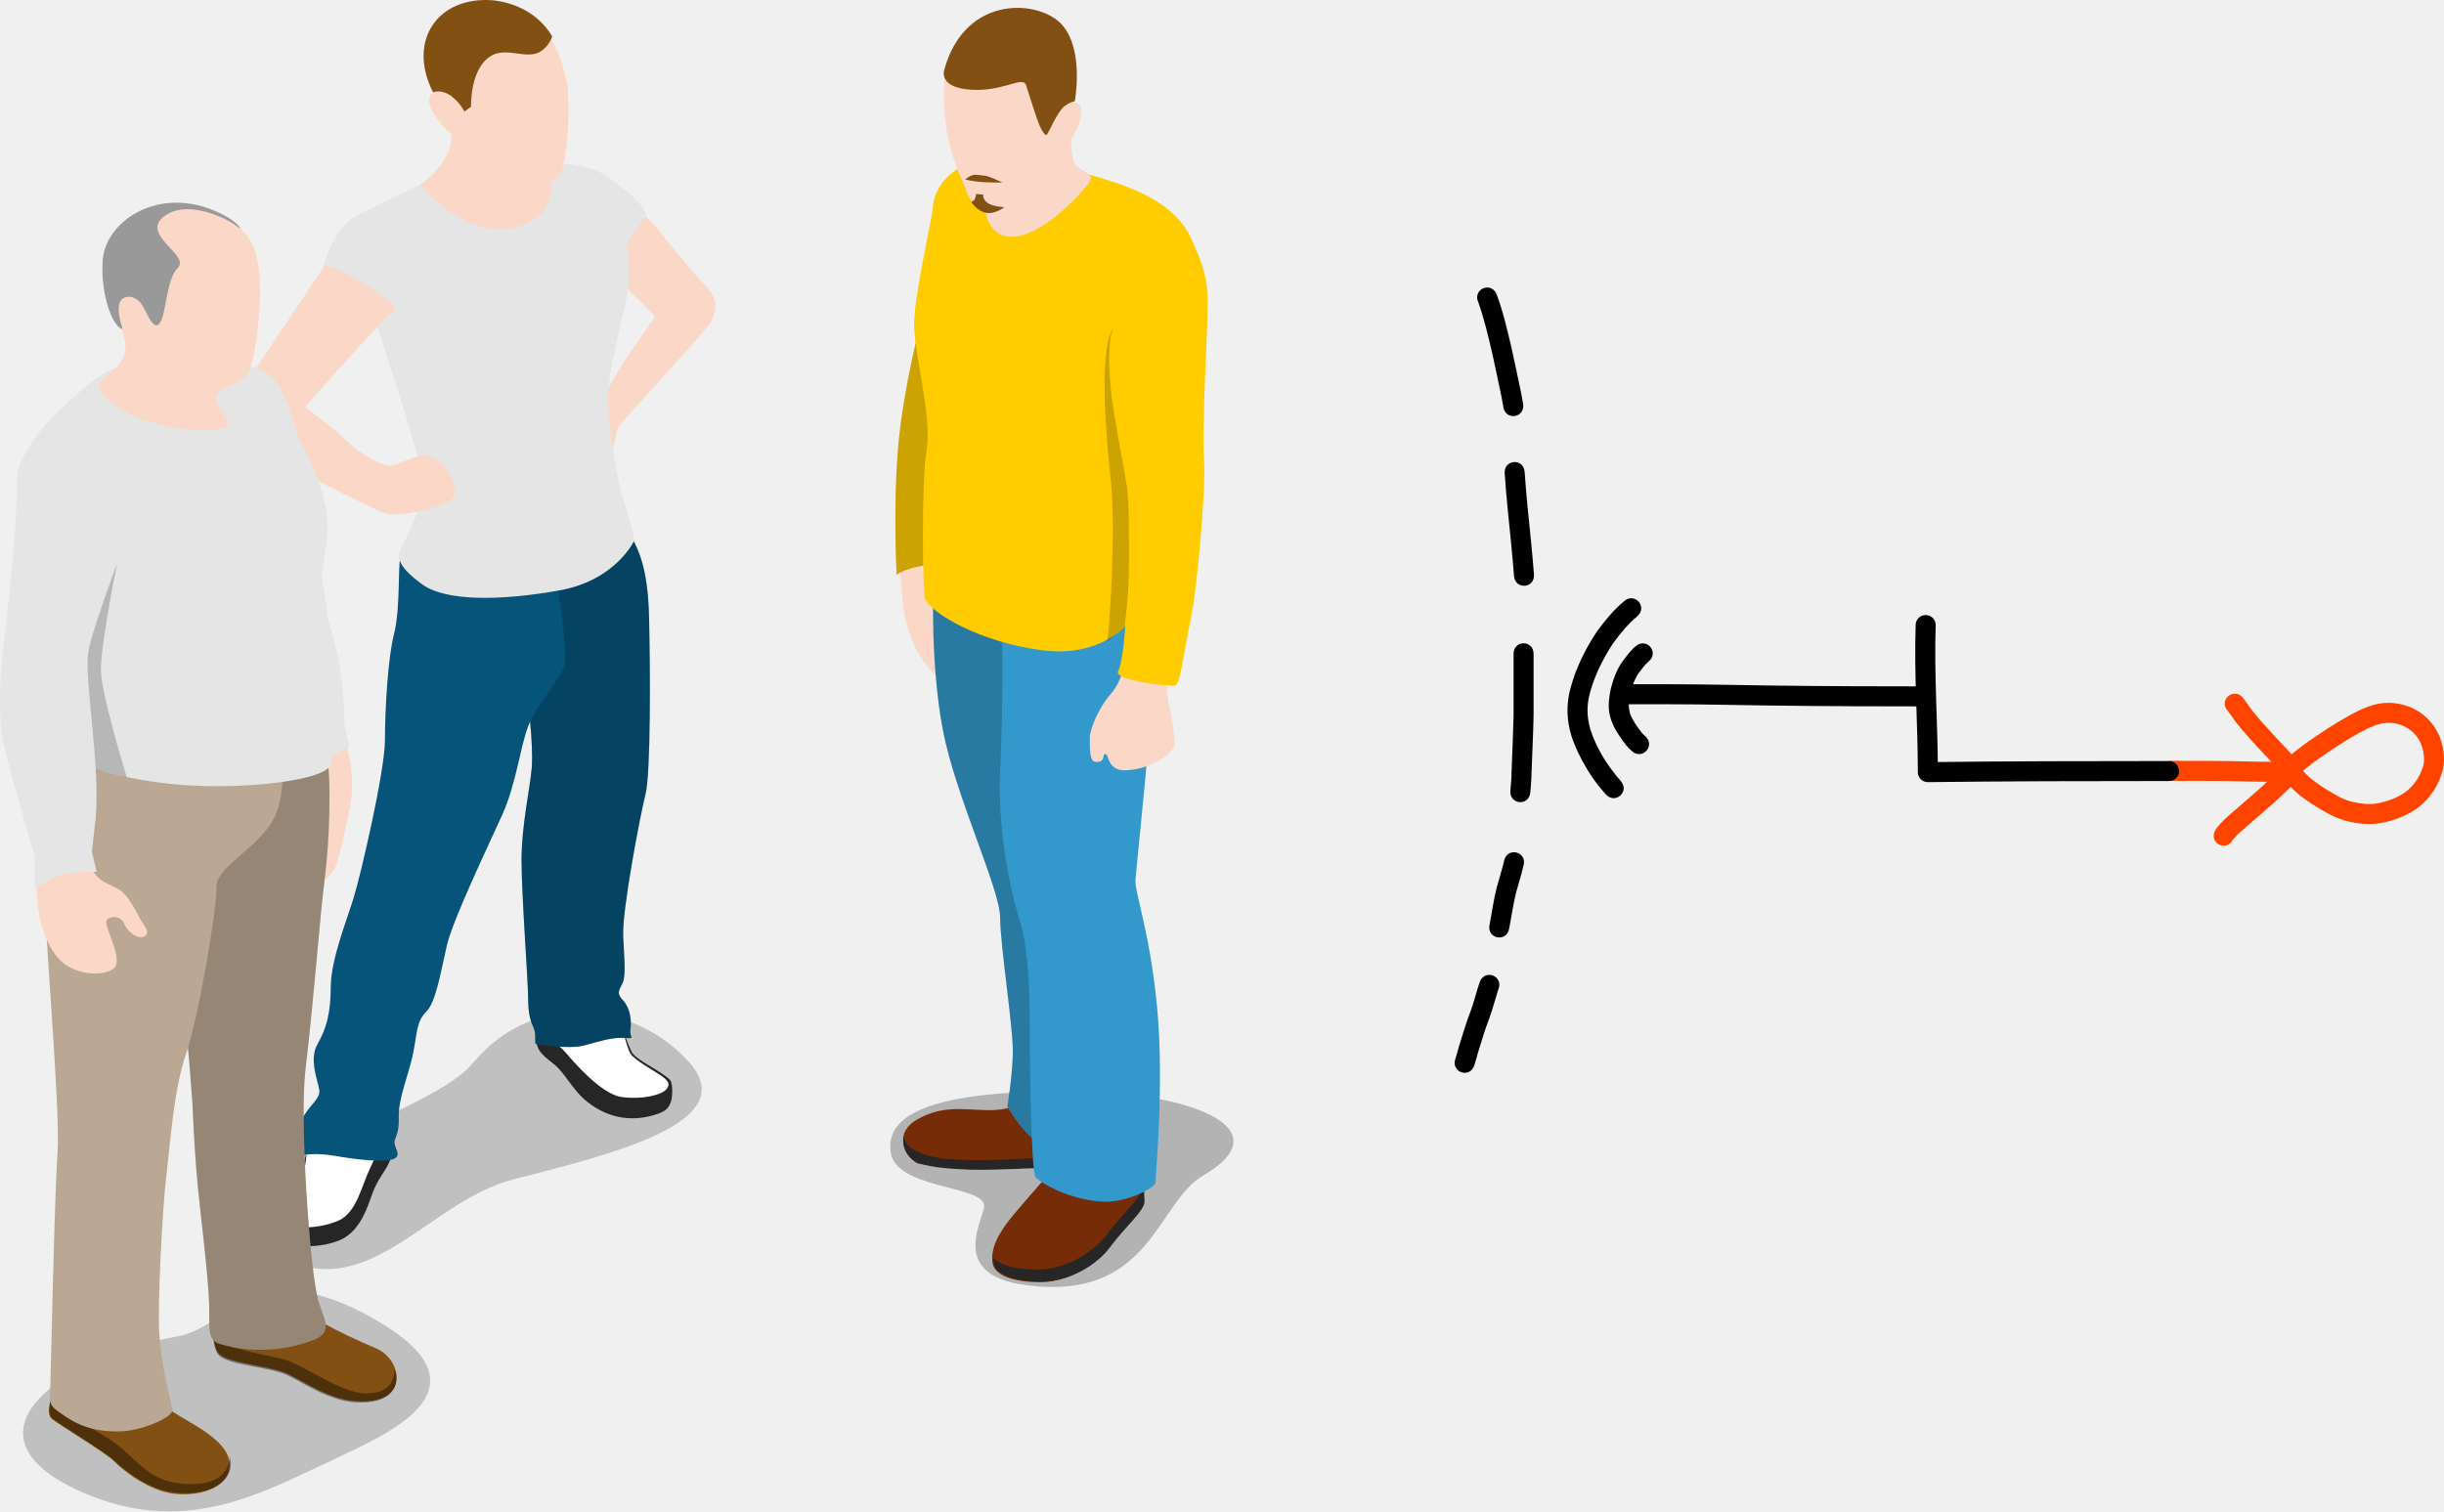
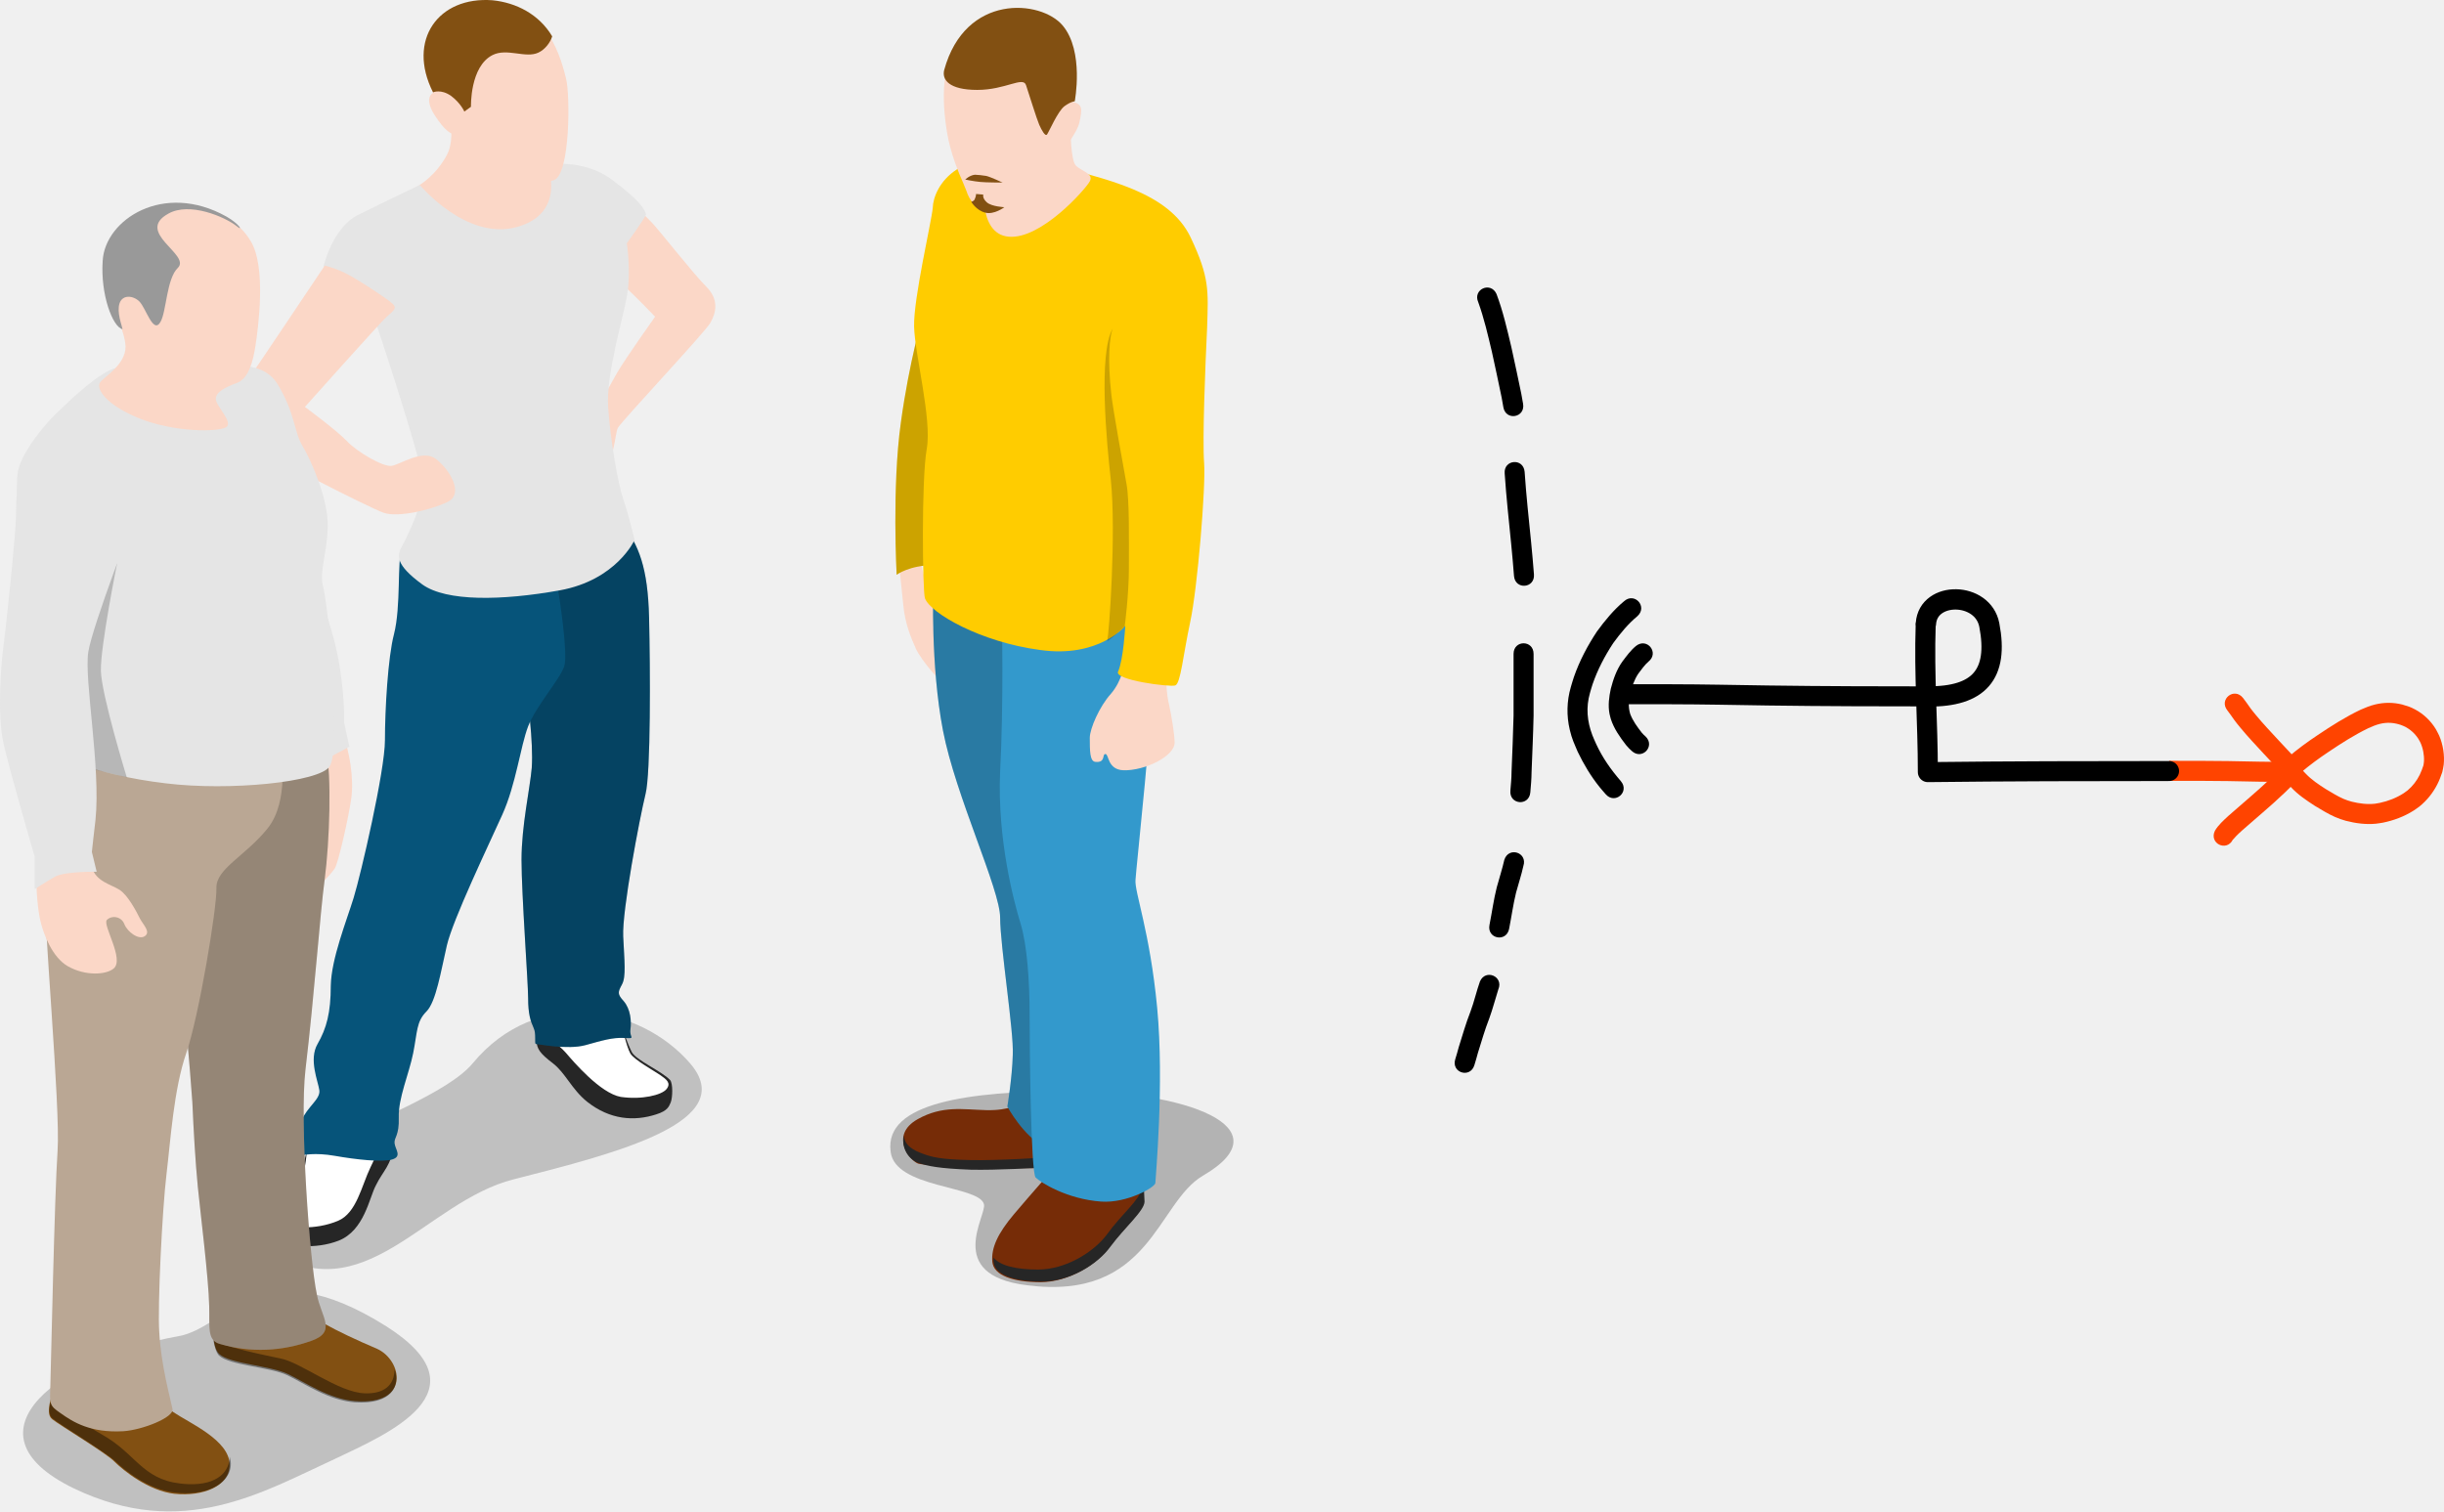
<svg xmlns="http://www.w3.org/2000/svg" version="1.1" id="Layer_1" x="0px" y="0px" viewBox="0 0 406.189 251.248" enable-background="new 0 0 80 240" xml:space="preserve" width="406.189" height="251.248">
  <defs id="defs45" />
  <g id="g40" transform="translate(135.4213,-16.75391)">
    <path d="m 13.4,105 c 0,0 1,9.1 1.3,12.3 0.3,3.2 1.3,5.5 2.1,7.3 0.8,1.8 4.5,6.2 5,5.9 0.5,-0.3 -0.3,-2.1 -0.3,-2.5 0,-0.4 0.4,-1.7 -0.2,-2.5 -0.6,-0.7 -1.7,-4 -1.6,-4.7 0.1,-0.7 1.4,-0.9 1.5,-1.4 0.1,-0.5 0.1,-0.5 0.1,-0.5 0,0 -3.6,-6 -3.6,-8.6 0,-2.7 -0.1,-6.1 -0.1,-6.1 0,0 -0.6,-0.3 -2,0 -1.4,0.2 -2.2,0.8 -2.2,0.8 z" id="path2" style="fill:#fbd7c7" />
    <path d="m 28.1,216.9 c 0.6,1.8 -6.7,11.8 7.1,13.5 20.6,2.7 21.6,-13.7 29.3,-18.2 13.9,-8.1 -3.1,-14.1 -22.5,-14.1 -16.3,0.1 -30.5,1.9 -29.4,10.1 0.7,6.1 14.6,5.6 15.5,8.7 z" id="path4" style="opacity:0.3;fill:#262626" />
    <path d="m 34,200.2 c 0,0 -1.6,1.2 -5.5,1.1 -3.9,-0.1 -7.3,-0.8 -11.4,1.5 -4.8,2.7 -1.2,7 0.1,7.4 1.3,0.4 18.1,0.9 21.2,0.7 3.1,-0.2 2.1,-8.2 2.1,-8.2 z" id="path6" style="fill:#762c07" />
    <path d="m 39.4,209.1 c -1.5,0.1 -9,0.6 -13.5,0.5 -5,-0.1 -6.4,-0.5 -7.8,-1 -1.7,-0.6 -3.2,-1.4 -3.3,-3.1 -0.5,2.2 0.9,4.1 2.5,4.6 1.5,0.5 3.3,0.9 8.6,1.1 4.2,0.1 11.3,-0.3 12.6,-0.4 0.8,-0.1 1.4,-0.7 1.7,-1.6 -0.4,0.3 -0.5,-0.1 -0.8,-0.1 z" id="path8" style="fill:#262626" />
    <path d="m 39.7,211 c 0,0 -3.9,4.4 -6.6,7.6 -2.7,3.2 -3.8,5.6 -3.6,7.9 0.2,2.3 3.5,3.4 8,3.4 4.5,0 9.3,-2.8 11.5,-5.9 2.3,-3.1 5.6,-5.9 5.6,-7.4 0,-1.5 -0.1,-6.2 -0.1,-6.2 z" id="path10" style="fill:#762c07" />
    <path d="m 54.6,210.4 h -0.5 c 0,1.5 0.1,3.3 0.1,4.1 0,1.5 -3.4,4.3 -5.6,7.4 -2.3,3.1 -7,5.9 -11.5,5.9 -3.5,0 -6.3,-0.6 -7.4,-2 0,0.2 0,0.4 0,0.6 0.1,2.3 3.5,3.4 8,3.4 4.6,0 9.3,-2.8 11.5,-5.9 2.3,-3.1 5.6,-5.9 5.6,-7.4 -0.1,-1.4 -0.2,-6.1 -0.2,-6.1 z" id="path12" style="fill:#262626" />
    <path d="m 19.7,114.3 c 0,0 -0.5,13 1.6,23.9 2.1,10.9 9.5,26.4 9.5,31.1 0,4.7 2.3,19 2.1,22.8 -0.1,3.8 -0.9,8.6 -0.9,8.6 0,0 2.7,5 6.2,6.7 3.5,1.7 7.2,-0.4 7.2,-0.4 L 39,116.5 Z" id="path14" style="fill:#3399cc" />
    <path d="m 19.7,114.3 c 0,0 -0.5,13 1.6,23.9 2.1,10.9 9.5,26.4 9.5,31.1 0,4.7 2.3,19 2.1,22.8 -0.1,3.8 -0.9,8.6 -0.9,8.6 0,0 2.7,5 6.2,6.7 3.5,1.7 7.2,-0.4 7.2,-0.4 L 39,116.5 Z" id="path16" style="opacity:0.2" />
    <path d="m 31.1,119.4 c 0,0 0.3,14.3 -0.3,25.6 -0.5,11.3 2.3,21.7 3.4,25.3 1.1,3.6 1.5,9.7 1.5,15.2 0,5.5 0.2,26.2 1,27 0.8,0.8 5.2,3.6 10.9,4 4.3,0.3 9,-2.4 9,-3.1 0,-0.7 1.5,-16.4 0.3,-29.1 -1.2,-12.7 -3.8,-19.3 -3.6,-21.3 0.1,-2 3.1,-29.1 2.8,-34.7 -0.3,-5.6 -2,-18.4 -2,-18.4 z" id="path18" style="fill:#3399cc" />
    <path d="m 17.9,69.4 c 0,0 -2.2,7.4 -3.6,17.6 -1.5,10.7 -0.7,25.3 -0.7,25.3 0,0 2.1,-1.6 6.2,-1.6 4.1,0 -1.9,-41.3 -1.9,-41.3 z" id="path20" style="fill:#ffcc00" />
    <path d="m 17.9,69.4 c 0,0 -2.2,7.4 -3.6,17.6 -1.5,10.7 -0.7,25.3 -0.7,25.3 0,0 2.1,-1.6 6.2,-1.6 4.1,0 -1.9,-41.3 -1.9,-41.3 z" id="path22" style="opacity:0.2" />
    <path d="m 51.5,127 c 0,0 -0.4,2.9 -2.3,5.1 -1.9,2.1 -3.5,5.8 -3.5,7.3 0,2.1 0,3.9 0.9,4 1.8,0.2 1.1,-1.3 1.7,-1.3 0.6,0 0.3,2.6 3,2.7 3.5,0.1 8.5,-2.3 8.5,-4.6 0,-1.2 -0.5,-4.4 -0.9,-6.2 -0.5,-1.9 -0.5,-4.5 -0.5,-4.5 z" id="path24" style="fill:#fbd7c7" />
    <path d="m 38.8,44 c 9.5,2.5 20.1,4.6 23.7,12.3 3.1,6.6 2.9,8.7 2.7,14.9 -0.3,6.2 -0.8,18.5 -0.5,22.5 0.3,4 -1.1,20.8 -2.3,26.4 -1.2,5.6 -1.6,10.3 -2.5,10.6 -0.9,0.3 -10.2,-0.9 -9.5,-2.3 0.9,-2 1.2,-7.6 1.2,-7.6 0,0 -4.4,5.4 -14.2,4 -9.8,-1.3 -18.2,-6.1 -19.1,-8.6 -0.4,-1.2 -0.6,-19.8 0.3,-24.8 0.9,-5 -2,-15.7 -2.1,-20.4 -0.1,-4.7 2.9,-17.4 3.1,-19.7 0.1,-3.4 4.2,-11.2 19.2,-7.3 z" id="path26" style="fill:#ffcc00" />
    <path d="m 51.5,120.9 c 0,0 0.7,-5.2 0.7,-9.8 0,-4.6 0.1,-11.3 -0.4,-13.9 C 51.3,94.5 49.6,85 49.3,82.5 48.6,76.4 49,72.7 49.5,71.4 c -2.4,4.1 -1,19 -0.3,25.2 0.9,8.7 -0.3,25.8 -0.6,26.6 -0.3,0.7 2.9,-2.3 2.9,-2.3 z" id="path28" style="opacity:0.2" />
    <path d="m 42.5,38.2 c 0,0 0,5.2 0.9,6.1 0.9,0.9 3,1.3 2.3,2.6 -0.7,1.3 -8.1,9.7 -13.5,9.2 -5.3,-0.5 -4,-9.4 -4,-9.4 z" id="path30" style="fill:#fbd7c7" />
    <path d="m 22.8,26.5 c -2.2,2.8 -1.3,11 -0.3,14.7 1,3.7 2.2,5.9 2.7,7.3 0.4,1.4 1.9,3.6 3.9,3.5 2,-0.1 8.2,-4.1 10.1,-7.1 C 41,41.9 43.6,39 44,37 44.4,35 44.6,34.1 42.9,33.7 41.2,33.3 37.6,25.9 33,25.6 28.4,25.3 24.1,24.8 22.8,26.5 Z" id="path32" style="fill:#fbd7c7" />
    <path d="m 21.5,28.4 c -0.4,1.6 0.8,3.3 5.5,3.3 4.7,0 7.6,-2.3 8.1,-0.8 0.5,1.5 1.8,5.7 2.2,6.6 0.4,0.9 1,2 1.3,1.6 0.3,-0.4 1.8,-3.9 2.9,-4.7 1.1,-0.8 1.7,-0.8 1.7,-0.8 0,0 1.6,-8.3 -2,-12.6 C 37.6,16.7 25,15.6 21.5,28.4 Z" id="path34" style="fill:#825012" />
    <path d="m 25,46.6 c 0,0 0.7,-0.7 1.6,-0.8 0.4,0 1.3,0.1 1.9,0.2 0.8,0.2 2.7,1.1 2.7,1.1 0,0 -2.8,0 -3.7,-0.1 C 26.4,46.9 25,46.6 25,46.6 Z" id="path36" style="fill:#825012" />
    <path d="m 26.8,49 1.2,0.1 c 0,0 -0.2,0.6 0.6,1.3 0.8,0.7 2.9,0.8 2.9,0.8 0,0 -1.7,1.3 -3.2,0.9 -1.5,-0.4 -2.3,-1.8 -2.3,-1.8 0,0 0.5,-0.1 0.6,-0.5 0.2,-0.4 0.2,-0.8 0.2,-0.8 z" id="path38" style="fill:#825012" />
  </g>
  <path style="fill:#000000;fill-opacity:1;fill-rule:nonzero;stroke:none" id="path1" d="m 245.682,50.231 c 0.972,2.686 1.611,5.477 2.269,8.253 0.554,2.535 1.102,5.072 1.622,7.614 0.203,1.083 0.11,0.555 0.282,1.585 0.388,2.32 3.668,1.771 3.28,-0.548 v 0 c -0.187,-1.114 -0.086,-0.546 -0.304,-1.704 -0.529,-2.575 -1.081,-5.146 -1.644,-7.713 -0.705,-2.974 -1.389,-5.97 -2.466,-8.836 -0.955,-2.149 -3.994,-0.798 -3.039,1.351 z" />
  <path style="fill:#000000;fill-opacity:1;fill-rule:nonzero;stroke:none" id="path3" d="m 250.078,78.722 c 0.263,3.922 0.694,7.831 1.082,11.742 0.178,1.759 0.324,3.52 0.465,5.282 0.189,2.344 3.504,2.077 3.315,-0.267 v 0 c -0.144,-1.782 -0.29,-3.565 -0.471,-5.344 -0.387,-3.902 -0.817,-7.801 -1.079,-11.714 -0.213,-2.342 -3.525,-2.041 -3.312,0.301 z" />
  <path style="fill:#000000;fill-opacity:1;fill-rule:nonzero;stroke:none" id="path5" d="m 251.553,108.703 c 0,3.415 0,6.83 0,10.245 -0.068,3.114 -0.22,6.225 -0.335,9.338 -0.003,1.053 -0.104,2.102 -0.195,3.15 -0.202,2.343 3.112,2.629 3.314,0.286 v 0 c 0.095,-1.102 0.198,-2.205 0.205,-3.313 0.116,-3.153 0.271,-6.306 0.337,-9.461 0,-3.415 0,-6.83 0,-10.245 0,-2.352 -3.326,-2.352 -3.326,0 z" />
  <path style="fill:#000000;fill-opacity:1;fill-rule:nonzero;stroke:none" id="path7" d="m 250.024,142.91 c -0.349,1.556 -0.854,3.065 -1.267,4.605 -0.518,2.059 -0.795,4.164 -1.207,6.243 -0.456,2.307 2.807,2.952 3.263,0.644 v 0 c 0.395,-2.008 0.669,-4.038 1.157,-6.028 0.392,-1.475 0.889,-2.92 1.21,-4.413 0.744,-2.231 -2.412,-3.283 -3.155,-1.052 z" />
  <path style="fill:#000000;fill-opacity:1;fill-rule:nonzero;stroke:none" id="path9" d="m 245.962,163.164 c -0.589,1.643 -0.953,3.356 -1.569,4.989 -0.758,1.931 -1.324,3.923 -1.946,5.899 -0.394,1.423 -0.196,0.741 -0.59,2.047 -0.677,2.252 2.508,3.21 3.185,0.958 v 0 c 0.403,-1.341 0.211,-0.673 0.577,-2.006 0.605,-1.923 1.152,-3.862 1.891,-5.741 0.582,-1.587 0.994,-3.226 1.508,-4.836 0.926,-2.162 -2.131,-3.472 -3.057,-1.31 z" />
  <path style="fill:#000000;fill-opacity:1;fill-rule:nonzero;stroke:none" id="path11" d="m 269.905,99.958 c -1.729,1.442 -3.154,3.186 -4.479,4.993 -1.574,2.37 -2.918,4.912 -3.85,7.606 -0.191,0.552 -0.341,1.117 -0.512,1.675 -0.674,2.324 -0.728,4.758 -0.164,7.114 0.374,1.56 0.698,2.165 1.315,3.63 0.989,2.068 2.174,4.044 3.609,5.835 0.33,0.412 0.686,0.804 1.03,1.206 1.531,1.785 4.056,-0.379 2.525,-2.165 v 0 c -1.646,-1.911 -3.042,-3.876 -4.103,-6.179 -0.21,-0.486 -0.442,-0.962 -0.629,-1.457 -0.874,-2.308 -1.084,-4.635 -0.398,-7.021 0.143,-0.479 0.268,-0.965 0.43,-1.438 0.83,-2.422 2.03,-4.709 3.433,-6.844 1.186,-1.632 2.472,-3.199 4.031,-4.494 1.74,-1.582 -0.497,-4.043 -2.237,-2.461 z" />
  <path style="fill:#000000;fill-opacity:1;fill-rule:nonzero;stroke:none" id="path13" d="m 271.897,107.384 c -0.894,0.731 -1.572,1.683 -2.266,2.596 -0.959,1.355 -1.505,2.917 -1.917,4.509 -0.296,1.363 -0.483,2.781 -0.216,4.168 0.058,0.301 0.151,0.595 0.227,0.892 0.523,1.606 1.501,2.981 2.52,4.305 0.621,0.694 0.304,0.368 0.949,0.981 1.719,1.605 3.989,-0.827 2.269,-2.432 v 0 c -0.392,-0.355 -0.196,-0.163 -0.585,-0.58 -0.755,-0.975 -1.502,-1.975 -1.942,-3.139 -0.339,-1.14 -0.274,-2.213 -2.9e-4,-3.368 0.295,-1.164 0.668,-2.318 1.344,-3.324 0.528,-0.696 1.034,-1.433 1.695,-2.01 1.836,-1.469 -0.241,-4.066 -2.078,-2.597 z" />
  <path style="fill:#000000;fill-opacity:1;fill-rule:nonzero;stroke:none" d="m 320.802,114.103 c -4.281,-0.004 -8.563,-0.008 -12.844,-0.027 -4.7,-0.022 -9.401,-0.056 -14.1,-0.123 -5.381,-0.076 -10.763,-0.198 -16.145,-0.205 h -7.919 c -2.352,0 -2.352,3.326 0,3.326 l 1.2e-4,3e-5 h 7.919 c 5.366,0.007 10.732,0.128 16.098,0.204 4.71,0.067 9.421,0.101 14.132,0.123 4.286,0.018 8.571,0.023 12.857,0.027" id="path27" />
  <path style="fill:#ff4400;fill-opacity:1;fill-rule:nonzero;stroke:none" d="m 360.513,129.802 c 3.247,0.001 6.494,-0.009 9.741,0.042 1.831,0.033 3.662,0.073 5.494,0.106 1.401,0.025 2.802,0.026 4.203,0.03 2.352,0.006 2.361,-3.32 0.009,-3.326 v 0 c -1.384,-0.004 -2.769,-0.006 -4.153,-0.03 -1.834,-0.033 -3.667,-0.073 -5.501,-0.106 -3.263,-0.051 -6.526,-0.041 -9.79,-0.042" id="path15" />
  <path style="fill:#ff4400;fill-opacity:1;fill-rule:nonzero;stroke:none" id="path21" d="m 370.175,118.083 c 0.404,0.498 0.747,1.042 1.125,1.559 0.427,0.583 0.549,0.715 1.03,1.306 1.247,1.52 2.605,2.942 3.935,4.387 0.845,0.948 1.762,1.831 2.584,2.8 0.222,0.254 0.397,0.539 0.547,0.84 1.082,2.088 4.035,0.557 2.953,-1.531 v 0 c -0.275,-0.52 -0.58,-1.021 -0.968,-1.466 -0.854,-0.998 -1.788,-1.921 -2.669,-2.896 -1.286,-1.396 -2.599,-2.769 -3.805,-4.237 -0.378,-0.462 -0.548,-0.656 -0.885,-1.115 -0.414,-0.564 -0.789,-1.157 -1.231,-1.701 -1.453,-1.849 -4.068,0.206 -2.615,2.055 z" />
  <path style="fill:#ff4400;fill-opacity:1;fill-rule:nonzero;stroke:none" id="path23" d="m 371.102,139.57 c -3.5e-4,0.006 -0.005,0.021 -10e-4,0.017 0.192,-0.181 0.356,-0.406 0.54,-0.594 0.361,-0.37 0.55,-0.534 0.943,-0.899 1.284,-1.129 2.581,-2.243 3.87,-3.365 0.943,-0.82 1.88,-1.645 2.782,-2.511 0.646,-0.555 1.205,-1.206 1.857,-1.752 0.277,-0.233 0.553,-0.467 0.828,-0.703 1.786,-1.53 -0.378,-4.056 -2.164,-2.526 v 0 c -0.275,0.236 -0.552,0.47 -0.83,0.704 -0.689,0.599 -1.314,1.268 -1.994,1.877 -0.863,0.829 -1.762,1.616 -2.663,2.402 -1.316,1.146 -2.642,2.282 -3.95,3.438 -0.794,0.74 -1.633,1.483 -2.193,2.425 -1.052,2.104 1.923,3.591 2.975,1.487 z" />
  <path style="fill:#ff4400;fill-opacity:1;fill-rule:nonzero;stroke:none" id="path25" d="m 379.873,129.922 c 0.307,0.315 0.605,0.627 0.902,0.954 1.142,1.226 2.54,2.168 3.937,3.076 1.098,0.651 2.186,1.341 3.359,1.855 0.776,0.339 0.98,0.38 1.785,0.633 1.633,0.424 3.336,0.656 5.024,0.489 0.381,-0.038 0.757,-0.113 1.136,-0.169 1.812,-0.363 3.575,-1.029 5.14,-2.021 0.316,-0.2 0.613,-0.43 0.919,-0.645 1.243,-0.997 2.257,-2.255 2.984,-3.673 0.411,-0.801 0.538,-1.229 0.841,-2.061 0.08,-0.41 0.194,-0.815 0.239,-1.231 0.172,-1.596 -0.116,-3.379 -0.754,-4.85 -0.166,-0.382 -0.385,-0.739 -0.577,-1.108 -0.841,-1.362 -1.993,-2.466 -3.405,-3.225 -0.901,-0.485 -1.171,-0.518 -2.148,-0.825 -1.5,-0.375 -3.024,-0.378 -4.525,-0.008 -1,0.247 -1.412,0.461 -2.39,0.862 -2.508,1.192 -4.857,2.682 -7.155,4.231 -1.73,1.144 -3.393,2.378 -4.974,3.72 -0.631,0.584 -1.322,1.107 -1.908,1.74 -0.166,0.179 -0.471,0.554 -0.642,0.762 -1.495,1.816 1.073,3.93 2.568,2.114 v 0 c 0.145,-0.177 0.281,-0.362 0.434,-0.532 0.516,-0.57 1.147,-1.022 1.703,-1.55 1.484,-1.265 3.052,-2.42 4.679,-3.497 2.114,-1.427 4.274,-2.799 6.571,-3.916 0.329,-0.139 0.654,-0.291 0.988,-0.418 1.241,-0.47 2.386,-0.613 3.691,-0.323 0.239,0.067 0.483,0.119 0.717,0.202 1.185,0.419 2.177,1.191 2.868,2.24 0.126,0.223 0.271,0.436 0.379,0.668 0.441,0.942 0.658,2.105 0.603,3.144 -0.012,0.227 -0.061,0.45 -0.092,0.675 -0.214,0.604 -0.324,0.971 -0.606,1.548 -0.485,0.994 -1.174,1.888 -2.018,2.602 -0.215,0.156 -0.422,0.325 -0.645,0.469 -1.216,0.787 -2.59,1.323 -4.003,1.62 -0.259,0.044 -0.516,0.104 -0.778,0.133 -1.302,0.144 -2.617,-0.029 -3.881,-0.344 -0.574,-0.174 -0.781,-0.219 -1.333,-0.456 -1.046,-0.449 -2.007,-1.074 -2.986,-1.646 -1.163,-0.751 -2.336,-1.523 -3.295,-2.533 -0.153,-0.165 -0.315,-0.324 -0.466,-0.49 -0.004,-0.005 -0.289,-0.338 -0.359,-0.382 -0.032,-0.02 0.046,0.059 0.069,0.089 -1.469,-1.836 -4.066,0.241 -2.597,2.078 z" />
  <g transform="translate(38.9751,-23.55349)" id="g2242">
    <path style="opacity:0.2" d="m 5.5,231.2 c 16,10.8 26.2,-7.9 40.9,-11.6 17.3,-4.4 37.7,-9.6 29.3,-19.3 -8.4,-9.7 -25.5,-12.8 -36.1,0 -8.2,9.9 -51.6,19 -34.1,30.9 z" id="path2216" />
    <path style="fill:#262626" d="m 26.3,214.2 c -0.1,2.9 -1.7,4.1 -2.8,6.4 -1.1,2 -1.9,7.5 -6.2,9.2 -3.9,1.5 -8.2,0.9 -9.5,0 -1.3,-0.9 -1.6,-3.3 -0.6,-5.2 1,-1.9 3.3,-4 4.4,-8.1 1.1,-4.1 2.6,-6.1 2.6,-6.1 z" id="path2218" />
    <path style="fill:#ffffff" d="m 25,213.7 c 0,0 -1,0.8 -2.4,3.9 -1.5,3.1 -2.3,7.6 -5.4,8.9 -3.8,1.6 -8.2,1.2 -9.4,0.3 -1.2,-0.9 0.3,-3.1 2.4,-5.5 2.1,-2.4 1.9,-9.2 1.9,-9.2 z" id="path2220" />
    <path style="fill:#262626" d="m 50.2,196.5 c 0,1.4 0.6,2.2 2.7,3.8 2.1,1.6 3.1,4.3 5.7,6.4 3.8,3 7.8,3.3 11.5,2.1 1.9,-0.6 2.1,-1.3 2.4,-2 0.3,-0.7 0.4,-3.1 -0.1,-3.7 -1.4,-1.5 -5.7,-3.3 -6.4,-4.7 -0.7,-1.4 -2,-5.1 -2,-5.1 l -13.8,-0.6 z" id="path2222" />
    <path style="fill:#ffffff" d="m 50.4,194.6 c 0.7,0.6 3.4,2.5 4.7,4 1.2,1.4 5.7,6.7 9.1,7.3 3.5,0.5 6.8,-0.3 7.6,-1.3 0.8,-1 0,-1.6 -1,-2.3 -1,-0.7 -4.3,-2.5 -5,-3.6 -0.7,-1.2 -1.5,-5 -1.5,-5 z" id="path2224" />
    <path style="fill:#06547a" d="m 64.4,110.5 c 2.8,3.7 4.3,7.4 4.5,15.7 0.2,8.3 0.3,26 -0.6,29.4 -1,4.1 -3.9,19.4 -3.7,23.6 0.2,4.2 0.5,6.7 -0.2,8 -0.7,1.3 -0.8,1.6 0.3,2.8 1.1,1.3 1.3,3.3 1.1,4.7 -0.2,1.4 1,1.5 -1,1.4 -2,-0.1 -3.6,0.4 -6.5,1.2 -2.9,0.8 -7.9,-0.2 -8.2,-0.2 -0.3,0 0.1,-1.7 -0.4,-2.7 -0.5,-1.1 -0.9,-2.3 -0.9,-4.9 0,-2.6 -1.1,-17.3 -1.1,-23 0,-5.7 1.4,-11.8 1.7,-15.3 0.3,-4.3 -0.7,-12 -1.1,-13.6 -0.4,-1.6 -4,-22.4 -4,-22.4 z" id="path2226" />
    <path style="opacity:0.2" d="m 64.4,110.5 c 2.8,3.7 4.3,7.4 4.5,15.7 0.2,8.3 0.3,26 -0.6,29.4 -1,4.1 -3.9,19.4 -3.7,23.6 0.2,4.2 0.5,6.7 -0.2,8 -0.7,1.3 -0.8,1.6 0.3,2.8 1.1,1.3 1.3,3.3 1.1,4.7 -0.2,1.4 1,1.5 -1,1.4 -2,-0.1 -3.6,0.4 -6.5,1.2 -2.9,0.8 -7.9,-0.2 -8.2,-0.2 -0.3,0 0.1,-1.7 -0.4,-2.7 -0.5,-1.1 -0.9,-2.3 -0.9,-4.9 0,-2.6 -1.1,-17.3 -1.1,-23 0,-5.7 1.4,-11.8 1.7,-15.3 0.3,-4.3 -0.7,-12 -1.1,-13.6 -0.4,-1.6 -4,-22.4 -4,-22.4 z" id="path2228" />
    <path style="fill:#06547a" d="m 53.8,121.7 c 0,0 1.7,10.5 1,12.6 -0.7,2.2 -4.7,6.6 -6,10 -1.3,3.4 -2,9.6 -4.3,14.7 -2.3,5.1 -8.2,17.4 -9.2,21.7 -1,4.3 -1.8,9.4 -3.4,11 -1.7,1.7 -1.5,3.4 -2.2,6.9 -0.7,3.5 -2.5,7.5 -2.4,10.7 0.1,3.1 -0.8,3.3 -0.7,4.3 0.1,1 1.3,2.2 -0.4,2.7 -1.7,0.5 -6.1,0 -9.5,-0.6 -3.4,-0.6 -5.4,-0.1 -5.4,-0.1 0,0 -0.9,-4 -0.2,-5.7 1,-2.4 3.2,-3.6 3,-5.1 -0.2,-1.5 -1.8,-5.1 -0.3,-7.7 1.5,-2.6 2.2,-5.2 2.2,-9.7 0.1,-4.5 2.6,-10.7 3.8,-14.6 1.2,-3.9 5.2,-21.1 5.2,-26.2 0,-5.1 0.5,-13.8 1.5,-17.6 1.2,-4.7 0.5,-12.2 1.3,-14.3 0.9,-2.1 26,7 26,7 z" id="path2230" />
    <path style="fill:#fbd7c7" d="m 35.8,42.2 c 0.3,2.8 0.5,5.2 -0.5,7.1 -1.7,3.2 -4.3,5 -5.4,5.5 -1.1,0.5 3.2,10.6 10,11.6 6.8,1 23.7,4 24.8,4.7 1,0.7 5.2,5.1 5.2,5.1 0,0 -4.9,6.9 -6.3,9.3 -2.3,4 -6.3,11.5 -6.3,11.5 0,0 1.9,4.4 3.9,3.8 2,-0.6 2,-5.1 2.5,-6.1 0.5,-1 14.5,-15.9 15.4,-17.5 0.9,-1.6 1.5,-3.8 -0.7,-6 -2.2,-2.2 -7.5,-9 -9,-10.6 -1,-1 -3.3,-3.5 -5.9,-5.4 -2.6,-1.9 -12.3,-5 -12.3,-5 l -1.6,-7.1 z" id="path2232" />
    <path style="fill:#e5e5e5" d="m 30.8,54.3 c 0,0 7.7,9.3 16.1,7 C 55.3,59 52,50.9 52,50.9 c 0,0 6,-1 10.7,2.5 4.5,3.4 5.3,4.6 5.7,5.8 -0.3,0.8 -3.2,4.8 -3.2,4.8 0,0 0.7,4.4 0.1,8.3 -0.6,3.9 -3.6,13.4 -3.2,19 0.4,5.6 1.6,12.5 2.5,15.2 0.9,2.6 1.9,6.8 1.9,6.8 0,0 -3,6.7 -12.5,8.4 -9.5,1.7 -18.8,1.9 -22.8,-1 -4.5,-3.3 -4.2,-4.8 -3.4,-6.3 0.8,-1.5 3.8,-7.2 3.5,-11 -0.3,-3.8 -8,-26.8 -8,-26.8 l -8.5,-8.8 c 0,0 1.5,-6.4 5.7,-8.5 4.2,-2.1 10.3,-5 10.3,-5 z" id="path2234" />
    <path style="fill:#fbd7c7" d="m 15,67.7 c 0,0 1.4,0.3 3.3,1.2 1.9,0.9 6.9,4.2 7.8,5 1,0.8 0.5,1.2 -0.8,2.3 -1.2,1.1 -13.6,15 -13.6,15 0,0 5.3,3.9 7,5.7 1.7,1.8 6,4.3 7.4,4.1 1.4,-0.2 5.1,-2.8 7.3,-1.2 2.2,1.6 4.9,5.8 2,7.2 -2.9,1.4 -8.3,2.6 -10.6,1.8 C 22.5,108 5.3,99.3 3,97.4 0.3,95.3 -1.1,91.5 1.2,88.2 3.5,84.9 15,67.7 15,67.7 Z" id="path2236" />
    <path style="fill:#fbd7c7" d="m 33,39 c 0,0 -1.6,0.7 0.2,3.6 1.8,2.8 2.9,3.4 3.7,3.3 0.8,-0.1 1,-0.4 1,-0.4 0,0 0.9,3.5 3.8,5.2 2.8,1.7 8.7,3.8 11.4,2.8 2.7,-1 2.7,-14.2 2,-16.9 C 54.4,33.9 52.3,24.6 43.3,23.9 34.3,23.2 28.6,30.2 33,39 Z" id="path2238" />
    <path style="fill:#825012" d="m 42.9,23.6 c -9,-0.7 -14.3,6.6 -9.9,15.3 0,0 1.3,-0.6 3,0.6 1.6,1.2 2.2,2.6 2.2,2.6 l 1.1,-0.8 c 0,0 -0.2,-6.7 3.6,-8.6 2.4,-1.2 5.5,0.6 7.6,-0.4 1.1,-0.5 2,-1.7 2.3,-2.7 -2.2,-3.7 -6,-5.6 -9.9,-6 z" id="path2240" />
  </g>
  <path style="fill:none;stroke:#000000;stroke-width:3.326;stroke-linecap:round;stroke-linejoin:round" d="m 320.045,103.906 c -0.283,8.279 0.36,16.24 0.36,24.449 13.088,-0.154 26.984,-0.181 40.089,-0.18" id="path17" />
  <g transform="matrix(-1,0,0,1,77.06833,15.42116)" id="g3721">
    <path style="opacity:0.2" d="m 64.8,232 c 19.4,-9.4 1.8,-21.9 -17.4,-25.3 -8.4,-1.5 -13.5,-14.9 -34.6,-1.6 -16.9,10.8 0,17.9 8.6,22 12,5.5 25.3,13.6 43.4,4.9 z" id="path3666" />
    <path style="fill:#fbd7c7" d="m 23.3,93.5 c 0,0 -2,9.7 -3.1,12.8 -1.2,3 -2,7.7 -1.5,11.1 0.5,3.4 2.1,10.4 2.7,11.5 0.7,1.1 3.2,3.6 4,4 0.8,0.4 2.4,-14.9 2.4,-14.9 z" id="path3668" />
    <path style="fill:#e5e5e5" d="m 19,108.7 4.1,2.2 1.6,-12 L 23.8,84 c 0,0 -2.3,5.6 -3.2,11.5 -0.9,5.8 -0.7,9.1 -0.7,9.1 z" id="path3670" />
    <path style="fill:#825012" d="m 27.2,201.6 c 0,0 2.2,2.9 6.2,2.3 4,-0.5 7.9,-2.1 7.9,-2.1 0,0 1.1,6.3 -0.7,7.9 -1.8,1.6 -8.5,1.9 -11.4,3.3 -2.9,1.4 -6.9,4.2 -11.2,4.5 -9.2,0.7 -7.8,-6.8 -3.6,-8.7 3.3,-1.4 6.7,-3 8.8,-4.2 2.1,-1.1 4,-3 4,-3 z" id="path3672" />
    <path style="opacity:0.4" d="m 41.6,207.4 c -2.7,1.3 -8.3,2.4 -11.1,3 -3.4,0.6 -9.7,5.7 -14.1,5.8 -3.1,0.1 -4.9,-1.3 -4.9,-4 -1,2.7 0.4,5.9 6.6,5.5 4.3,-0.3 8.3,-3.1 11.2,-4.5 2.9,-1.4 9.6,-1.6 11.4,-3.3 0.5,-0.6 0.7,-1.5 0.9,-2.5 z" id="path3674" />
    <path style="fill:#825012" d="m 53.9,214.6 c 0,0 2.4,2.1 5.7,1.7 3.3,-0.4 7.9,-3.8 8.2,-2.1 0.3,1.7 2,5.2 0.6,6.3 -1.4,1.1 -9.1,5.7 -10.4,7.1 -1.4,1.4 -5.6,4.8 -9.9,5.3 -4.8,0.5 -9.2,-1.3 -9.2,-4.8 0,-4.1 6.6,-6.9 9.4,-8.8 2.7,-2.1 5.6,-4.7 5.6,-4.7 z" id="path3676" />
    <path style="opacity:0.4" d="m 57.9,227.5 c 1.4,-1.4 9.1,-6 10.4,-7.1 0.7,-0.5 0.6,-1.6 0.4,-2.7 -2,1.7 -5.9,3.7 -9.5,5.9 -5.2,3.3 -6.2,7.4 -13.4,7.7 -5,0.2 -6.9,-2.2 -6.9,-4.6 -0.1,0.4 -0.2,0.8 -0.2,1.2 0,3.5 4.4,5.4 9.2,4.8 4.4,-0.4 8.6,-3.8 10,-5.2 z" id="path3678" />
    <path style="fill:#baa794" d="m 22.9,109.3 c -1,3.9 -0.6,15.3 0.2,21.4 0.8,6 1.7,19.1 3.2,31.7 1,8.5 -0.7,31.9 -1.9,37.4 -0.7,3.7 -3.4,6.2 1,7.7 4.8,1.7 10,2 15.1,0.5 2.2,-0.6 1.7,-2.8 1.8,-6.3 0.1,-4.7 1.5,-15.8 1.9,-19.9 0.4,-4.1 0.7,-9.4 0.9,-14 0.3,-4.6 1.7,-20.7 2.2,-24.4 0.5,-3.7 0.5,-32.6 0.5,-32.6 z" id="path3680" />
    <path style="opacity:0.2" d="m 22.9,109.3 c -1,3.9 -0.6,15.3 0.2,21.4 0.8,6 1.7,19.1 3.2,31.7 1,8.5 -0.7,31.9 -1.9,37.4 -0.7,3.7 -3.4,6.2 1,7.7 4.8,1.7 10,2 15.1,0.5 2.2,-0.6 1.7,-2.8 1.8,-6.3 0.1,-4.7 1.5,-15.8 1.9,-19.9 0.4,-4.1 0.7,-9.4 0.9,-14 0.3,-4.6 1.7,-20.7 2.2,-24.4 0.5,-3.7 0.5,-32.6 0.5,-32.6 z" id="path3682" />
    <path style="fill:#baa794" d="m 30.4,109.5 c 0,0 -1.5,8.2 2.2,12.8 3.7,4.6 8.6,6.7 8.5,9.9 -0.1,3.3 2.9,21.3 5,27.4 2.1,6.1 2.6,14.4 3.3,20.2 0.7,5.8 1.5,21.9 1.2,26.2 -0.3,5.6 -1.8,10.8 -2.2,12.8 -0.3,1.4 5,3.5 8.2,3.7 5.4,0.3 8.3,-1.5 10.4,-3 1.9,-1.3 1.8,-1.5 1.7,-4.6 -0.1,-3.1 -0.7,-31.8 -1.2,-39 -0.5,-7.2 2.4,-38.8 2.2,-45.2 -0.5,-11.6 -4.1,-22.1 -4.1,-22.1 z" id="path3684" />
    <path style="fill:#e5e5e5" d="m 49.1,46.1 c -8.4,-0.5 -15.3,-2.4 -18.2,2.4 -2.9,4.8 -2.7,7.9 -4.1,10.2 -1.4,2.3 -4.3,8.8 -4.2,13.4 0.1,4.6 1.4,7.3 0.8,9.9 -0.7,2.6 -1.5,11.7 -1.6,15.2 -0.2,6.8 -0.6,13.1 0.5,14.8 1.7,2.6 16.6,4.1 27.2,2.8 12,-1.4 19.9,-5.1 19.9,-6.2 0,-1.1 -4.7,-13.4 -5.5,-15 C 57.3,79.8 74,75.2 73.9,74.5 73.8,72.5 74.6,65.9 74.1,63 73.6,60.1 70,55.4 67.4,53 64.8,50.5 60.6,46.5 57.7,45.7 55,44.9 49.1,46.1 49.1,46.1 Z" id="path3686" />
    <path style="fill:#fbd7c7" d="m 58.1,78.2 c 0,0 5.2,0.4 9.1,-0.8 3.9,-1.2 6,-2.4 6,-2.4 0,0 1.3,12.9 2.3,15.6 1,2.7 0.9,7.3 -0.5,12.6 -1.4,5.3 -4.1,23.6 -4,26.4 0.1,2.8 -0.2,6.3 -0.7,8.3 -0.5,2 -1.9,5.8 -4.5,7.3 -3,1.7 -6.4,1.4 -7.6,0.4 -1.9,-1.5 1.9,-7.3 1.1,-8.1 -0.8,-0.8 -2.4,-0.6 -2.9,0.7 -0.5,1.3 -2.4,2.7 -3.4,2 -1,-0.7 0.2,-1.8 0.8,-2.9 0.6,-1.2 2,-3.9 3.4,-4.8 1.4,-0.9 4,-1.4 4.6,-3.8 0.6,-2.5 0,-13 0.6,-18.5 C 63,104.7 65.3,99.7 65.2,98.6 65.1,97.5 61.6,89.4 60,84.5 58.5,80.1 58.1,78.2 58.1,78.2 Z" id="path3688" />
    <path style="fill:#fbd7c7" d="m 35.5,24.5 c -2.8,4.3 -1.3,14.8 -0.9,17.5 0.4,2.6 1.1,5.4 3,6.2 1.9,0.7 3.6,1.5 3.6,2.7 0,1.2 -3,3.9 -1.7,4.7 1.3,0.8 8.5,0.9 14.5,-1.5 5.6,-2.3 7.2,-5 6.4,-6 -0.7,-0.9 -4.2,-2.9 -4.2,-5.9 0.1,-3.1 3.1,-7.8 3.2,-12.4 0.1,-9.1 -13.3,-14.6 -21.1,-8.3 -1,0.7 -2,1.7 -2.8,3 z" id="path3690" />
    <path style="fill:#999999" d="m 49.1,20.1 c 5.6,3.1 -3.8,6.8 -1.6,9 1.9,1.8 1.9,7.3 2.9,9 1.2,2.1 2.4,-2.3 3.5,-3.4 1,-1 2.8,-1.2 3.3,0.3 0.5,1.5 -0.4,3.7 -0.5,4.3 C 58.3,39 60.4,33.6 60,27.9 59.6,21.1 49.9,14.7 39.4,20.6 c -2.1,1.2 -2.8,2.5 -1.7,1.6 2,-1.6 7.9,-4.1 11.4,-2.1 z" id="path3692" />
    <path style="opacity:0.2" d="m 57.6,78.2 c 0,0 2.8,13.9 2.7,17.9 -0.1,4 -4.3,17.7 -4.3,17.7 l 9.9,-2.4 2.9,-15.8 z" id="path3694" />
    <path style="fill:#e5e5e5" d="m 61.2,120.9 c 0.2,1.6 0.6,5.3 0.6,5.3 l -0.8,3.3 c 0,0 5.2,-0.1 6.9,0.8 1.6,0.9 3.4,2.1 3.4,2.1 V 127 c 0,0 4.1,-14 5.2,-18.9 1.1,-4.8 0.3,-13.7 0.1,-15.3 C 76.3,91.2 74.4,73.2 74.4,70 74.4,66.8 74,63.5 74,63.5 L 54.5,70 c 0,0 7.2,18.5 7.9,23 0.7,4.6 -2.1,19.2 -1.2,27.9 z" id="path3696" />
  </g>
+   <path style="fill:none;stroke:#000000;stroke-width:3.38;stroke-linecap:round;stroke-linejoin:round;stroke-dasharray:none" d="m 320.086,103.639 c 0.393,-5.417 9.462,-5.326 10.536,0.268 1.581,8.236 -1.74,11.93 -10.177,11.867" id="path19" />
</svg>
